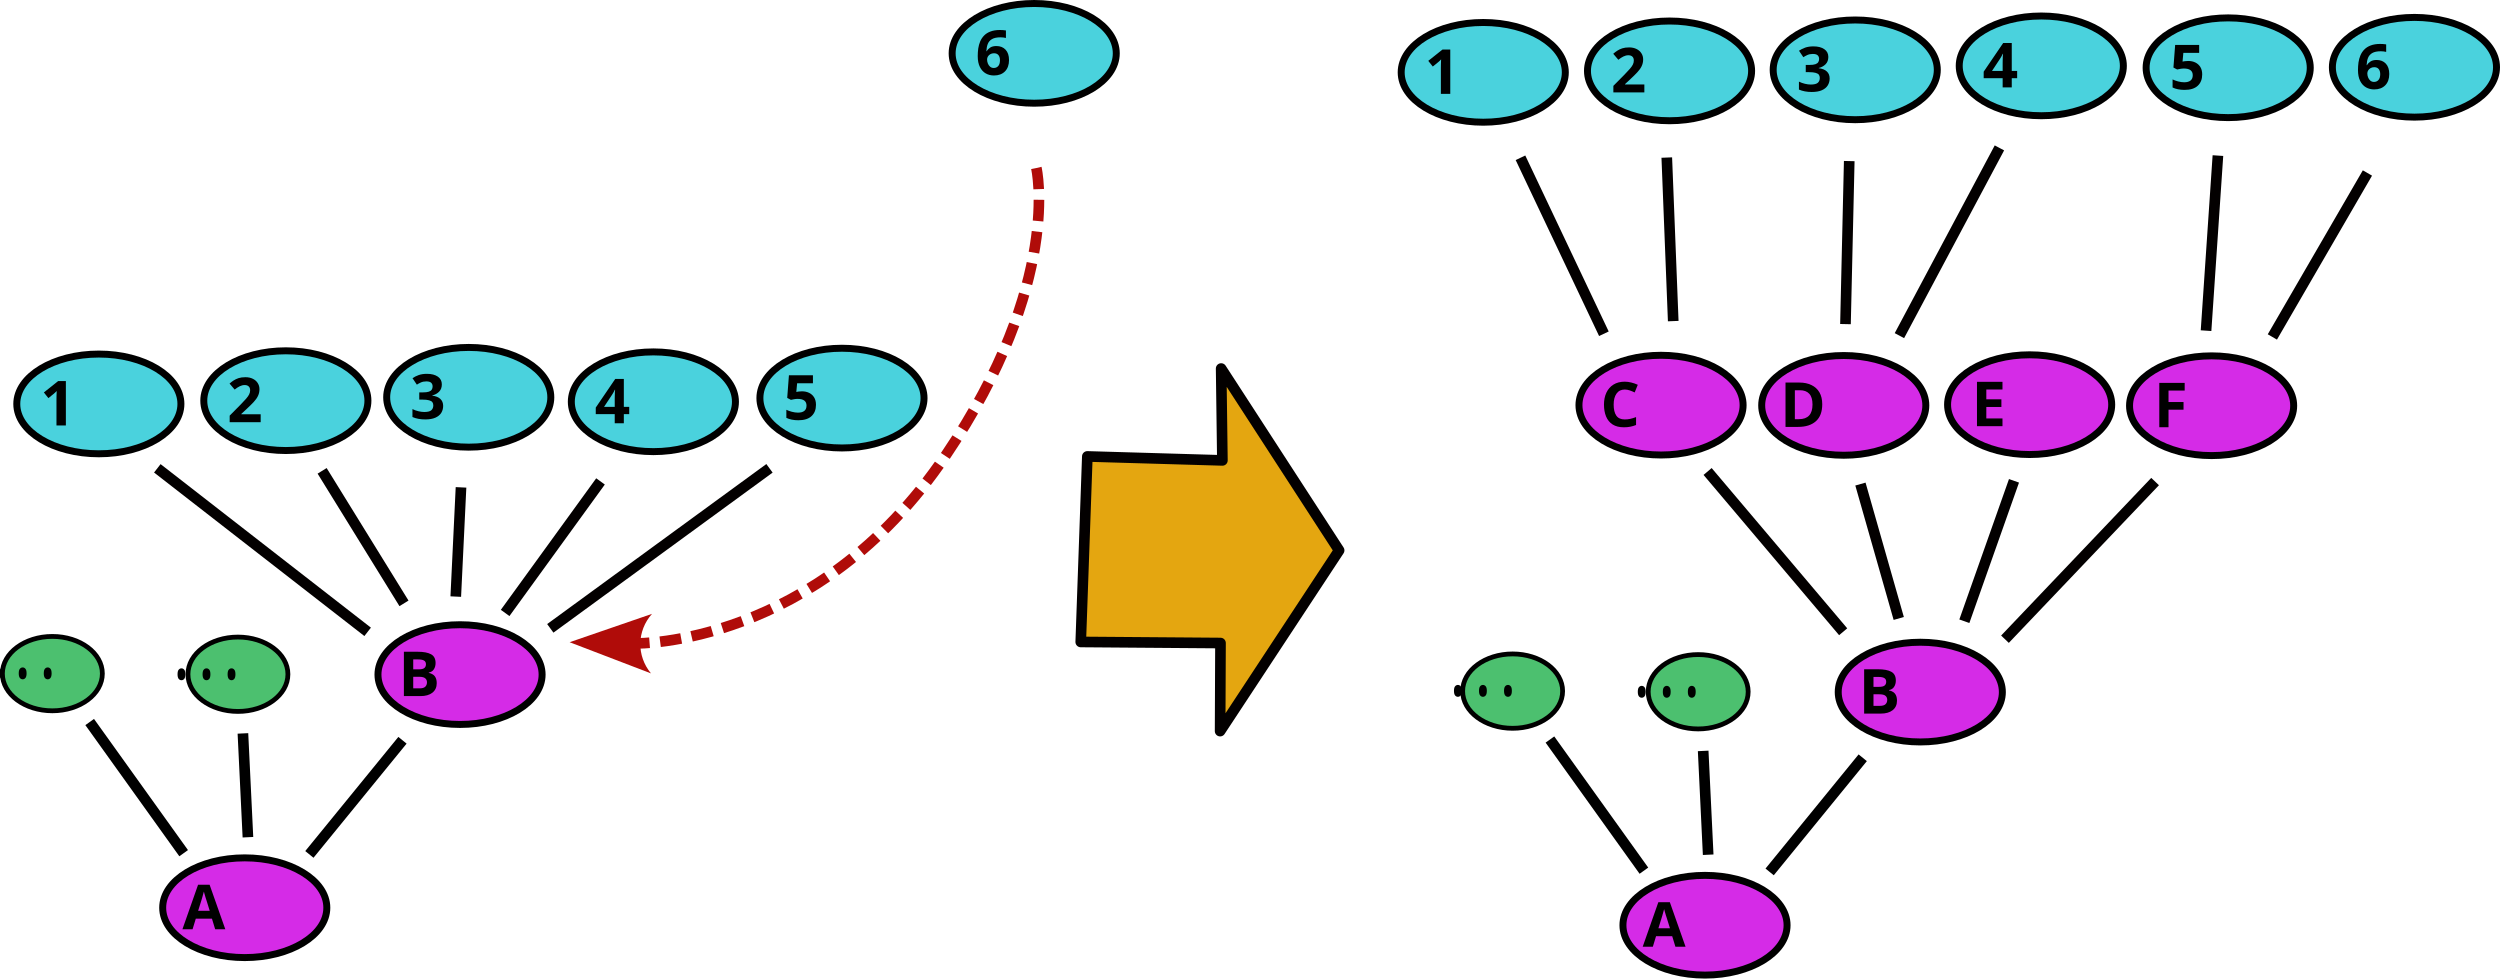
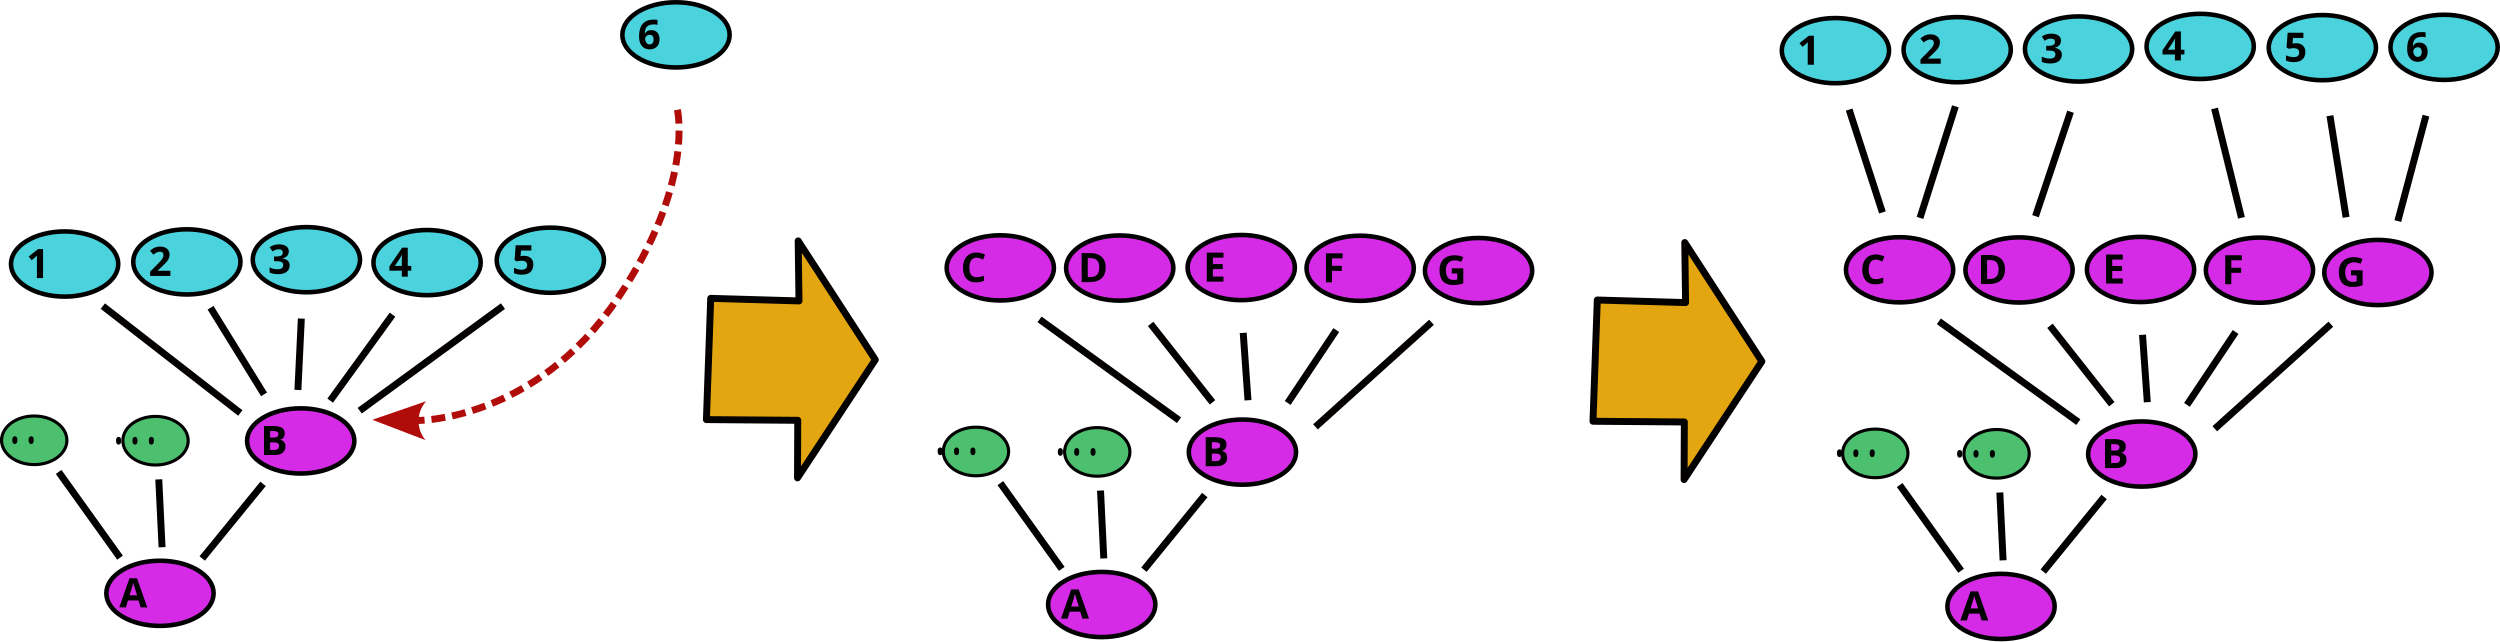
- <svg xmlns="http://www.w3.org/2000/svg" width="681.723mm" height="266.847mm" viewBox="0 0 681.723 266.847" version="1.1" id="svg5">
+ <svg xmlns="http://www.w3.org/2000/svg" width="1042.981mm" height="267.54mm" viewBox="0 0 1042.981 267.54" version="1.1" id="svg5">
  <defs id="defs2">
    <rect x="3109.439" y="1531.285" width="1902.37" height="1692.693" id="rect9244" />
    <marker style="overflow:visible" id="Arrow2" refX="0" refY="0" orient="auto-start-reverse" markerWidth="7.7" markerHeight="5.6" viewBox="0 0 7.7 5.6" preserveAspectRatio="xMidYMid">
      <path transform="scale(0.7)" d="M -2,-4 9,0 -2,4 c 2,-2.33 2,-5.66 0,-8 z" style="fill:context-stroke;fill-rule:evenodd;stroke:none" id="arrow2L" />
    </marker>
  </defs>
  <g id="layer1" transform="translate(382.1835,14.307)">
    <text xml:space="preserve" style="font-style:normal;font-variant:normal;font-weight:bold;font-stretch:normal;font-size:16.933px;font-family:sans-serif;-inkscape-font-specification:'sans-serif Bold';text-align:center;text-anchor:middle;fill:#000000;fill-opacity:1;stroke:none;stroke-width:1.9;stroke-linejoin:round;stroke-opacity:1" x="180.33" y="223.126" id="text3216">
      <tspan id="tspan3214" style="stroke-width:1.9" x="180.33" y="223.126" />
    </text>
    <text xml:space="preserve" style="font-style:normal;font-variant:normal;font-weight:bold;font-stretch:normal;font-size:16.933px;font-family:sans-serif;-inkscape-font-specification:'sans-serif Bold';text-align:center;text-anchor:middle;fill:#000000;fill-opacity:1;stroke:none;stroke-width:1.9;stroke-linejoin:round;stroke-opacity:1" x="298.55" y="141.114" id="text3320">
      <tspan id="tspan3318" style="stroke-width:1.9" x="298.55" y="141.114" />
    </text>
    <text xml:space="preserve" style="font-style:normal;font-variant:normal;font-weight:bold;font-stretch:normal;font-size:16.933px;font-family:sans-serif;-inkscape-font-specification:'sans-serif Bold';text-align:center;text-anchor:middle;fill:#000000;fill-opacity:1;stroke:none;stroke-width:1.9;stroke-linejoin:round;stroke-opacity:1" x="260.816" y="156.677" id="text3356">
      <tspan id="tspan3354" style="stroke-width:1.9" x="260.816" y="156.677" />
    </text>
    <ellipse style="fill:#4cc06f;stroke:#000000;stroke-width:1.305;stroke-linejoin:round" id="path236-76" cx="-367.902" cy="169.381" rx="13.629" ry="10.139" />
    <text xml:space="preserve" style="font-style:normal;font-variant:normal;font-weight:bold;font-stretch:normal;font-size:15.653px;font-family:sans-serif;-inkscape-font-specification:'sans-serif Bold';text-align:center;text-anchor:middle;fill:#000000;fill-opacity:1;stroke:none;stroke-width:1.756;stroke-linejoin:round" x="-459.792" y="136.553" id="text292-5" transform="scale(0.8000545,1.249915)">
      <tspan id="tspan290-6" style="font-style:normal;font-variant:normal;font-weight:bold;font-stretch:normal;font-size:15.653px;font-family:sans-serif;-inkscape-font-specification:'sans-serif Bold';fill:#000000;fill-opacity:1;stroke:none;stroke-width:1.756" x="-459.792" y="136.553">. . .</tspan>
    </text>
    <ellipse style="fill:#4cc06f;stroke:#000000;stroke-width:1.305;stroke-linejoin:round" id="path236-3-9" cx="-317.301" cy="169.554" rx="13.629" ry="10.139" />
    <text xml:space="preserve" style="font-style:normal;font-variant:normal;font-weight:bold;font-stretch:normal;font-size:15.653px;font-family:sans-serif;-inkscape-font-specification:'sans-serif Bold';text-align:center;text-anchor:middle;fill:#000000;fill-opacity:1;stroke:none;stroke-width:1.756;stroke-linejoin:round" x="-397.137" y="136.753" id="text292-6-3" transform="scale(0.8000545,1.249915)">
      <tspan id="tspan290-7-7" style="font-style:normal;font-variant:normal;font-weight:bold;font-stretch:normal;font-size:15.653px;font-family:sans-serif;-inkscape-font-specification:'sans-serif Bold';fill:#000000;fill-opacity:1;stroke:none;stroke-width:1.756" x="-397.137" y="136.753">. . .</tspan>
    </text>
    <ellipse style="fill:#d52be7;fill-opacity:1;stroke:#000000;stroke-width:1.9;stroke-linejoin:round;stroke-opacity:1" id="path1348-4" cx="-315.441" cy="233.22" rx="22.378" ry="13.597" />
    <text xml:space="preserve" style="font-style:normal;font-variant:normal;font-weight:bold;font-stretch:normal;font-size:16.933px;font-family:sans-serif;-inkscape-font-specification:'sans-serif Bold';text-align:center;text-anchor:middle;fill:#000000;fill-opacity:1;stroke:none;stroke-width:1.9;stroke-linejoin:round;stroke-opacity:1" x="-315.586" y="239.086" id="text2912-5">
      <tspan id="tspan2910-2" style="fill:#000000;fill-opacity:1;stroke:none;stroke-width:1.9" x="-315.586" y="239.086">A</tspan>
    </text>
    <ellipse style="fill:#d52be7;fill-opacity:1;stroke:#000000;stroke-width:1.9;stroke-linejoin:round;stroke-opacity:1" id="path1348-5-5" cx="-256.736" cy="169.646" rx="22.378" ry="13.597" />
    <text xml:space="preserve" style="font-style:normal;font-variant:normal;font-weight:bold;font-stretch:normal;font-size:16.933px;font-family:sans-serif;-inkscape-font-specification:'sans-serif Bold';text-align:center;text-anchor:middle;fill:#000000;fill-opacity:1;stroke:none;stroke-width:1.9;stroke-linejoin:round;stroke-opacity:1" x="-256.881" y="175.512" id="text2912-3-4">
      <tspan id="tspan2910-5-7" style="fill:#000000;fill-opacity:1;stroke:none;stroke-width:1.9" x="-256.881" y="175.512">B</tspan>
    </text>
    <ellipse style="fill:#4ad2dd;fill-opacity:1;stroke:#000000;stroke-width:1.9;stroke-linejoin:round;stroke-opacity:1" id="path1348-5-6-6-7-6-5" cx="-355.228" cy="95.839" rx="22.378" ry="13.597" />
    <text xml:space="preserve" style="font-style:normal;font-variant:normal;font-weight:bold;font-stretch:normal;font-size:16.933px;font-family:sans-serif;-inkscape-font-specification:'sans-serif Bold';text-align:center;text-anchor:middle;fill:#000000;fill-opacity:1;stroke:none;stroke-width:1.9;stroke-linejoin:round;stroke-opacity:1" x="-355.373" y="101.705" id="text2912-3-2-1-5-1-0">
      <tspan id="tspan2910-5-9-8-9-2-4" style="fill:#000000;fill-opacity:1;stroke:none;stroke-width:1.9" x="-355.373" y="101.705">1</tspan>
    </text>
    <ellipse style="fill:#4ad2dd;fill-opacity:1;stroke:#000000;stroke-width:1.9;stroke-linejoin:round;stroke-opacity:1" id="path1348-5-6-6-7-6-5-5" cx="-304.233" cy="94.951" rx="22.378" ry="13.597" />
    <text xml:space="preserve" style="font-style:normal;font-variant:normal;font-weight:bold;font-stretch:normal;font-size:16.933px;font-family:sans-serif;-inkscape-font-specification:'sans-serif Bold';text-align:center;text-anchor:middle;fill:#000000;fill-opacity:1;stroke:none;stroke-width:1.9;stroke-linejoin:round;stroke-opacity:1" x="-304.377" y="100.817" id="text2912-3-2-1-5-1-0-6">
      <tspan id="tspan2910-5-9-8-9-2-4-1" style="fill:#000000;fill-opacity:1;stroke:none;stroke-width:1.9" x="-304.377" y="100.817">2</tspan>
    </text>
    <ellipse style="fill:#4ad2dd;fill-opacity:1;stroke:#000000;stroke-width:1.9;stroke-linejoin:round;stroke-opacity:1" id="path1348-5-6-6-7-6-5-1" cx="-254.362" cy="94.031" rx="22.378" ry="13.597" />
    <text xml:space="preserve" style="font-style:normal;font-variant:normal;font-weight:bold;font-stretch:normal;font-size:16.933px;font-family:sans-serif;-inkscape-font-specification:'sans-serif Bold';text-align:center;text-anchor:middle;fill:#000000;fill-opacity:1;stroke:none;stroke-width:1.9;stroke-linejoin:round;stroke-opacity:1" x="-254.506" y="99.897" id="text2912-3-2-1-5-1-0-5">
      <tspan id="tspan2910-5-9-8-9-2-4-9" style="fill:#000000;fill-opacity:1;stroke:none;stroke-width:1.9" x="-254.506" y="99.897">3</tspan>
    </text>
    <ellipse style="fill:#4ad2dd;fill-opacity:1;stroke:#000000;stroke-width:1.9;stroke-linejoin:round;stroke-opacity:1" id="path1348-5-6-6-7-6-5-8" cx="-204.013" cy="95.251" rx="22.378" ry="13.597" />
    <text xml:space="preserve" style="font-style:normal;font-variant:normal;font-weight:bold;font-stretch:normal;font-size:16.933px;font-family:sans-serif;-inkscape-font-specification:'sans-serif Bold';text-align:center;text-anchor:middle;fill:#000000;fill-opacity:1;stroke:none;stroke-width:1.9;stroke-linejoin:round;stroke-opacity:1" x="-204.158" y="101.118" id="text2912-3-2-1-5-1-0-4">
      <tspan id="tspan2910-5-9-8-9-2-4-8" style="fill:#000000;fill-opacity:1;stroke:none;stroke-width:1.9" x="-204.158" y="101.118">4</tspan>
    </text>
    <ellipse style="fill:#4ad2dd;fill-opacity:1;stroke:#000000;stroke-width:1.9;stroke-linejoin:round;stroke-opacity:1" id="path1348-5-6-6-7-93-8" cx="-100.165" cy="0.24" rx="22.378" ry="13.597" />
    <text xml:space="preserve" style="font-style:normal;font-variant:normal;font-weight:bold;font-stretch:normal;font-size:16.933px;font-family:sans-serif;-inkscape-font-specification:'sans-serif Bold';text-align:center;text-anchor:middle;fill:#000000;fill-opacity:1;stroke:none;stroke-width:1.9;stroke-linejoin:round;stroke-opacity:1" x="-100.31" y="6.106" id="text2912-3-2-1-5-19-7">
      <tspan id="tspan2910-5-9-8-9-4-1" style="fill:#000000;fill-opacity:1;stroke:none;stroke-width:1.9" x="-100.31" y="6.106">6</tspan>
    </text>
-     <ellipse style="fill:#4ad2dd;fill-opacity:1;stroke:#000000;stroke-width:1.9;stroke-linejoin:round;stroke-opacity:1" id="path1348-5-6-6-7-93-8-7" cx="276.211" cy="4.037" rx="22.378" ry="13.597" />
-     <text xml:space="preserve" style="font-style:normal;font-variant:normal;font-weight:bold;font-stretch:normal;font-size:16.933px;font-family:sans-serif;-inkscape-font-specification:'sans-serif Bold';text-align:center;text-anchor:middle;fill:#000000;fill-opacity:1;stroke:none;stroke-width:1.9;stroke-linejoin:round;stroke-opacity:1" x="276.066" y="9.904" id="text2912-3-2-1-5-19-7-7">
-       <tspan id="tspan2910-5-9-8-9-4-1-6" style="fill:#000000;fill-opacity:1;stroke:none;stroke-width:1.9" x="276.066" y="9.904">6</tspan>
-     </text>
    <path style="fill:#000000;fill-opacity:1;stroke:#000000;stroke-width:2.9;stroke-linejoin:round;stroke-dasharray:none;stroke-opacity:1" d="m -332.103,218.346 -25.625,-35.766" id="path3762-3" />
    <path style="fill:#000000;fill-opacity:1;stroke:#000000;stroke-width:2.9;stroke-linejoin:round;stroke-dasharray:none;stroke-opacity:1" d="m -314.576,213.995 -1.365,-28.309" id="path3764-6" />
    <path style="fill:#000000;fill-opacity:1;stroke:#000000;stroke-width:2.9;stroke-linejoin:round;stroke-dasharray:none;stroke-opacity:1" d="m -297.82,218.683 25.388,-31.129" id="path3766-5" />
-     <ellipse style="fill:#4cc06f;stroke:#000000;stroke-width:1.305;stroke-linejoin:round" id="path236-76-4" cx="30.294" cy="174.154" rx="13.629" ry="10.139" />
-     <text xml:space="preserve" style="font-style:normal;font-variant:normal;font-weight:bold;font-stretch:normal;font-size:15.653px;font-family:sans-serif;-inkscape-font-specification:'sans-serif Bold';text-align:center;text-anchor:middle;fill:#000000;fill-opacity:1;stroke:none;stroke-width:1.756;stroke-linejoin:round" x="37.918" y="140.372" id="text292-5-4" transform="scale(0.8000545,1.249915)">
-       <tspan id="tspan290-6-4" style="font-style:normal;font-variant:normal;font-weight:bold;font-stretch:normal;font-size:15.653px;font-family:sans-serif;-inkscape-font-specification:'sans-serif Bold';fill:#000000;fill-opacity:1;stroke:none;stroke-width:1.756" x="37.918" y="140.372">. . .</tspan>
-     </text>
-     <ellipse style="fill:#4cc06f;stroke:#000000;stroke-width:1.305;stroke-linejoin:round" id="path236-3-9-4" cx="80.894" cy="174.327" rx="13.629" ry="10.139" />
-     <text xml:space="preserve" style="font-style:normal;font-variant:normal;font-weight:bold;font-stretch:normal;font-size:15.653px;font-family:sans-serif;-inkscape-font-specification:'sans-serif Bold';text-align:center;text-anchor:middle;fill:#000000;fill-opacity:1;stroke:none;stroke-width:1.756;stroke-linejoin:round" x="100.573" y="140.572" id="text292-6-3-7" transform="scale(0.8000545,1.249915)">
-       <tspan id="tspan290-7-7-6" style="font-style:normal;font-variant:normal;font-weight:bold;font-stretch:normal;font-size:15.653px;font-family:sans-serif;-inkscape-font-specification:'sans-serif Bold';fill:#000000;fill-opacity:1;stroke:none;stroke-width:1.756" x="100.573" y="140.572">. . .</tspan>
-     </text>
-     <ellipse style="fill:#d52be7;fill-opacity:1;stroke:#000000;stroke-width:1.9;stroke-linejoin:round;stroke-opacity:1" id="path1348-4-3" cx="82.754" cy="237.993" rx="22.378" ry="13.597" />
-     <text xml:space="preserve" style="font-style:normal;font-variant:normal;font-weight:bold;font-stretch:normal;font-size:16.933px;font-family:sans-serif;-inkscape-font-specification:'sans-serif Bold';text-align:center;text-anchor:middle;fill:#000000;fill-opacity:1;stroke:none;stroke-width:1.9;stroke-linejoin:round;stroke-opacity:1" x="82.609" y="243.859" id="text2912-5-1">
-       <tspan id="tspan2910-2-7" style="fill:#000000;fill-opacity:1;stroke:none;stroke-width:1.9" x="82.609" y="243.859">A</tspan>
-     </text>
-     <ellipse style="fill:#d52be7;fill-opacity:1;stroke:#000000;stroke-width:1.9;stroke-linejoin:round;stroke-opacity:1" id="path1348-5-5-5" cx="141.459" cy="174.419" rx="22.378" ry="13.597" />
-     <text xml:space="preserve" style="font-style:normal;font-variant:normal;font-weight:bold;font-stretch:normal;font-size:16.933px;font-family:sans-serif;-inkscape-font-specification:'sans-serif Bold';text-align:center;text-anchor:middle;fill:#000000;fill-opacity:1;stroke:none;stroke-width:1.9;stroke-linejoin:round;stroke-opacity:1" x="141.314" y="180.285" id="text2912-3-4-9">
-       <tspan id="tspan2910-5-7-6" style="fill:#000000;fill-opacity:1;stroke:none;stroke-width:1.9" x="141.314" y="180.285">B</tspan>
-     </text>
-     <ellipse style="fill:#d52be7;fill-opacity:1;stroke:#000000;stroke-width:1.9;stroke-linejoin:round;stroke-opacity:1" id="path1348-5-5-5-8" cx="70.762" cy="96.171" rx="22.378" ry="13.597" />
-     <text xml:space="preserve" style="font-style:normal;font-variant:normal;font-weight:bold;font-stretch:normal;font-size:16.933px;font-family:sans-serif;-inkscape-font-specification:'sans-serif Bold';text-align:center;text-anchor:middle;fill:#000000;fill-opacity:1;stroke:none;stroke-width:1.9;stroke-linejoin:round;stroke-opacity:1" x="70.618" y="102.037" id="text2912-3-4-9-5">
-       <tspan id="tspan2910-5-7-6-7" style="fill:#000000;fill-opacity:1;stroke:none;stroke-width:1.9" x="70.618" y="102.037">C</tspan>
-     </text>
-     <ellipse style="fill:#d52be7;fill-opacity:1;stroke:#000000;stroke-width:1.9;stroke-linejoin:round;stroke-opacity:1" id="path1348-5-5-5-4" cx="120.59" cy="96.237" rx="22.378" ry="13.597" />
-     <text xml:space="preserve" style="font-style:normal;font-variant:normal;font-weight:bold;font-stretch:normal;font-size:16.933px;font-family:sans-serif;-inkscape-font-specification:'sans-serif Bold';text-align:center;text-anchor:middle;fill:#000000;fill-opacity:1;stroke:none;stroke-width:1.9;stroke-linejoin:round;stroke-opacity:1" x="120.446" y="102.104" id="text2912-3-4-9-1">
-       <tspan id="tspan2910-5-7-6-8" style="fill:#000000;fill-opacity:1;stroke:none;stroke-width:1.9" x="120.446" y="102.104">D</tspan>
-     </text>
-     <ellipse style="fill:#d52be7;fill-opacity:1;stroke:#000000;stroke-width:1.9;stroke-linejoin:round;stroke-opacity:1" id="path1348-5-5-5-5" cx="171.277" cy="96.041" rx="22.378" ry="13.597" />
-     <text xml:space="preserve" style="font-style:normal;font-variant:normal;font-weight:bold;font-stretch:normal;font-size:16.933px;font-family:sans-serif;-inkscape-font-specification:'sans-serif Bold';text-align:center;text-anchor:middle;fill:#000000;fill-opacity:1;stroke:none;stroke-width:1.9;stroke-linejoin:round;stroke-opacity:1" x="171.132" y="101.907" id="text2912-3-4-9-9">
-       <tspan id="tspan2910-5-7-6-75" style="fill:#000000;fill-opacity:1;stroke:none;stroke-width:1.9" x="171.132" y="101.907">E</tspan>
-     </text>
-     <ellipse style="fill:#d52be7;fill-opacity:1;stroke:#000000;stroke-width:1.9;stroke-linejoin:round;stroke-opacity:1" id="path1348-5-5-5-3" cx="220.899" cy="96.329" rx="22.378" ry="13.597" />
-     <text xml:space="preserve" style="font-style:normal;font-variant:normal;font-weight:bold;font-stretch:normal;font-size:16.933px;font-family:sans-serif;-inkscape-font-specification:'sans-serif Bold';text-align:center;text-anchor:middle;fill:#000000;fill-opacity:1;stroke:none;stroke-width:1.9;stroke-linejoin:round;stroke-opacity:1" x="220.755" y="102.196" id="text2912-3-4-9-8">
-       <tspan id="tspan2910-5-7-6-83" style="fill:#000000;fill-opacity:1;stroke:none;stroke-width:1.9" x="220.755" y="102.196">F</tspan>
-     </text>
-     <path style="fill:#000000;fill-opacity:1;stroke:#000000;stroke-width:2.9;stroke-linejoin:round;stroke-dasharray:none;stroke-opacity:1" d="M 66.092,223.119 40.467,187.353" id="path3762-3-2" />
-     <path style="fill:#000000;fill-opacity:1;stroke:#000000;stroke-width:2.9;stroke-linejoin:round;stroke-dasharray:none;stroke-opacity:1" d="m 83.619,218.768 -1.365,-28.309" id="path3764-6-1" />
-     <path style="fill:#000000;fill-opacity:1;stroke:#000000;stroke-width:2.9;stroke-linejoin:round;stroke-dasharray:none;stroke-opacity:1" d="M 100.376,223.456 125.764,192.327" id="path3766-5-7" />
    <path style="fill:none;fill-opacity:1;stroke:#b00c09;stroke-width:2.9;stroke-linejoin:round;stroke-dasharray:5.8, 2.9;stroke-dashoffset:0;stroke-opacity:1;marker-end:url(#Arrow2)" d="m -99.579,31.511 c 0,0 7.268,31.075 -24.856,78.562 -35.112,51.905 -84.152,51.059 -84.152,51.059" id="path4369" />
    <path style="fill:none;fill-opacity:1;stroke:#030000;stroke-width:2.9;stroke-linejoin:round;stroke-dasharray:none;stroke-dashoffset:0;stroke-opacity:1" d="m -232.122,157.038 59.769,-43.639" id="path5218" />
    <path style="fill:#e4a610;fill-opacity:1;stroke:#030000;stroke-width:2.9;stroke-linejoin:round;stroke-dasharray:none;stroke-dashoffset:0;stroke-opacity:1" d="m -85.678,110.16 -1.797,50.586 38.107,0.296 -0.101,24.014 32.447,-49.281 -32.164,-49.583 0.334,25.043 z" id="path6721" />
    <text xml:space="preserve" style="font-style:normal;font-variant:normal;font-weight:bold;font-stretch:normal;font-size:16.933px;font-family:sans-serif;-inkscape-font-specification:'sans-serif Bold';text-align:center;text-anchor:middle;fill:none;fill-opacity:1;stroke:#030000;stroke-width:2.9;stroke-linejoin:round;stroke-dasharray:none;stroke-dashoffset:0;stroke-opacity:1" x="546.666" y="-3.37" id="text8094">
      <tspan id="tspan8092" style="stroke-width:2.9" x="546.666" y="-3.37" />
    </text>
    <text xml:space="preserve" transform="matrix(0.2645833,0,0,0.2645833,-429.2837,-79.15944)" id="text9242" style="font-style:normal;font-variant:normal;font-weight:bold;font-stretch:normal;font-size:64px;font-family:sans-serif;-inkscape-font-specification:'sans-serif Bold';text-align:center;white-space:pre;shape-inside:url(#rect9244);display:inline;fill:none;fill-opacity:1;stroke:#030000;stroke-width:10.961;stroke-linejoin:round;stroke-dasharray:none;stroke-dashoffset:0;stroke-opacity:1" />
    <ellipse style="fill:#4ad2dd;fill-opacity:1;stroke:#000000;stroke-width:1.9;stroke-linejoin:round;stroke-opacity:1" id="path1348-5-6-6-7-6-5-10" cx="-152.588" cy="94.252" rx="22.378" ry="13.597" />
    <text xml:space="preserve" style="font-style:normal;font-variant:normal;font-weight:bold;font-stretch:normal;font-size:16.933px;font-family:sans-serif;-inkscape-font-specification:'sans-serif Bold';text-align:center;text-anchor:middle;fill:#000000;fill-opacity:1;stroke:none;stroke-width:1.9;stroke-linejoin:round;stroke-opacity:1" x="-152.732" y="100.119" id="text2912-3-2-1-5-1-0-3">
      <tspan id="tspan2910-5-9-8-9-2-4-0" style="fill:#000000;fill-opacity:1;stroke:none;stroke-width:1.9" x="-152.732" y="100.119">5</tspan>
    </text>
-     <ellipse style="fill:#4ad2dd;fill-opacity:1;stroke:#000000;stroke-width:1.9;stroke-linejoin:round;stroke-opacity:1" id="path1348-5-6-6-7-6-5-18" cx="22.283" cy="5.422" rx="22.378" ry="13.597" />
-     <text xml:space="preserve" style="font-style:normal;font-variant:normal;font-weight:bold;font-stretch:normal;font-size:16.933px;font-family:sans-serif;-inkscape-font-specification:'sans-serif Bold';text-align:center;text-anchor:middle;fill:#000000;fill-opacity:1;stroke:none;stroke-width:1.9;stroke-linejoin:round;stroke-opacity:1" x="22.138" y="11.289" id="text2912-3-2-1-5-1-0-9">
-       <tspan id="tspan2910-5-9-8-9-2-4-6" style="fill:#000000;fill-opacity:1;stroke:none;stroke-width:1.9" x="22.138" y="11.289">1</tspan>
-     </text>
-     <ellipse style="fill:#4ad2dd;fill-opacity:1;stroke:#000000;stroke-width:1.9;stroke-linejoin:round;stroke-opacity:1" id="path1348-5-6-6-7-6-5-5-4" cx="73.083" cy="5.021" rx="22.378" ry="13.597" />
-     <text xml:space="preserve" style="font-style:normal;font-variant:normal;font-weight:bold;font-stretch:normal;font-size:16.933px;font-family:sans-serif;-inkscape-font-specification:'sans-serif Bold';text-align:center;text-anchor:middle;fill:#000000;fill-opacity:1;stroke:none;stroke-width:1.9;stroke-linejoin:round;stroke-opacity:1" x="72.939" y="10.887" id="text2912-3-2-1-5-1-0-6-3">
-       <tspan id="tspan2910-5-9-8-9-2-4-1-3" style="fill:#000000;fill-opacity:1;stroke:none;stroke-width:1.9" x="72.939" y="10.887">2</tspan>
-     </text>
-     <ellipse style="fill:#4ad2dd;fill-opacity:1;stroke:#000000;stroke-width:1.9;stroke-linejoin:round;stroke-opacity:1" id="path1348-5-6-6-7-6-5-1-3" cx="123.72" cy="4.738" rx="22.378" ry="13.597" />
-     <text xml:space="preserve" style="font-style:normal;font-variant:normal;font-weight:bold;font-stretch:normal;font-size:16.933px;font-family:sans-serif;-inkscape-font-specification:'sans-serif Bold';text-align:center;text-anchor:middle;fill:#000000;fill-opacity:1;stroke:none;stroke-width:1.9;stroke-linejoin:round;stroke-opacity:1" x="123.576" y="10.604" id="text2912-3-2-1-5-1-0-5-8">
-       <tspan id="tspan2910-5-9-8-9-2-4-9-6" style="fill:#000000;fill-opacity:1;stroke:none;stroke-width:1.9" x="123.576" y="10.604">3</tspan>
-     </text>
-     <ellipse style="fill:#4ad2dd;fill-opacity:1;stroke:#000000;stroke-width:1.9;stroke-linejoin:round;stroke-opacity:1" id="path1348-5-6-6-7-6-5-8-0" cx="174.456" cy="3.654" rx="22.378" ry="13.597" />
-     <text xml:space="preserve" style="font-style:normal;font-variant:normal;font-weight:bold;font-stretch:normal;font-size:16.933px;font-family:sans-serif;-inkscape-font-specification:'sans-serif Bold';text-align:center;text-anchor:middle;fill:#000000;fill-opacity:1;stroke:none;stroke-width:1.9;stroke-linejoin:round;stroke-opacity:1" x="174.312" y="9.52" id="text2912-3-2-1-5-1-0-4-4">
-       <tspan id="tspan2910-5-9-8-9-2-4-8-8" style="fill:#000000;fill-opacity:1;stroke:none;stroke-width:1.9" x="174.312" y="9.52">4</tspan>
-     </text>
-     <ellipse style="fill:#4ad2dd;fill-opacity:1;stroke:#000000;stroke-width:1.9;stroke-linejoin:round;stroke-opacity:1" id="path1348-5-6-6-7-6-5-10-8" cx="225.419" cy="4.169" rx="22.378" ry="13.597" />
-     <text xml:space="preserve" style="font-style:normal;font-variant:normal;font-weight:bold;font-stretch:normal;font-size:16.933px;font-family:sans-serif;-inkscape-font-specification:'sans-serif Bold';text-align:center;text-anchor:middle;fill:#000000;fill-opacity:1;stroke:none;stroke-width:1.9;stroke-linejoin:round;stroke-opacity:1" x="225.275" y="10.036" id="text2912-3-2-1-5-1-0-3-8">
-       <tspan id="tspan2910-5-9-8-9-2-4-0-9" style="fill:#000000;fill-opacity:1;stroke:none;stroke-width:1.9" x="225.275" y="10.036">5</tspan>
-     </text>
    <path style="fill:none;fill-opacity:1;stroke:#030000;stroke-width:2.9;stroke-linejoin:round;stroke-dasharray:none;stroke-dashoffset:0;stroke-opacity:1" d="m -281.931,157.99 -57.353,-44.59" id="path9395" />
    <path style="fill:none;fill-opacity:1;stroke:#030000;stroke-width:2.9;stroke-linejoin:round;stroke-dasharray:none;stroke-dashoffset:0;stroke-opacity:1" d="m -272.022,150.222 -22.321,-36.136" id="path9397" />
    <path style="fill:none;fill-opacity:1;stroke:#030000;stroke-width:2.9;stroke-linejoin:round;stroke-dasharray:none;stroke-dashoffset:0;stroke-opacity:1" d="m -257.9,148.377 1.43,-29.784" id="path9399" />
    <path style="fill:none;fill-opacity:1;stroke:#030000;stroke-width:2.9;stroke-linejoin:round;stroke-dasharray:none;stroke-dashoffset:0;stroke-opacity:1" d="m -218.432,116.968 -26.007,35.867" id="path9401" />
-     <path style="fill:none;fill-opacity:1;stroke:#030000;stroke-width:2.9;stroke-linejoin:round;stroke-dasharray:none;stroke-dashoffset:0;stroke-opacity:1" d="M 120.428,157.965 83.461,114.262" id="path9590" />
-     <path style="fill:none;fill-opacity:1;stroke:#030000;stroke-width:2.9;stroke-linejoin:round;stroke-dasharray:none;stroke-dashoffset:0;stroke-opacity:1" d="M 135.583,154.341 125.136,117.693" id="path9592" />
-     <path style="fill:none;fill-opacity:1;stroke:#030000;stroke-width:2.9;stroke-linejoin:round;stroke-dasharray:none;stroke-dashoffset:0;stroke-opacity:1" d="m 153.473,155.098 13.538,-38.29" id="path9594" />
-     <path style="fill:none;fill-opacity:1;stroke:#030000;stroke-width:2.9;stroke-linejoin:round;stroke-dasharray:none;stroke-dashoffset:0;stroke-opacity:1" d="m 164.551,160 40.936,-42.992" id="path9596" />
-     <path style="fill:none;fill-opacity:1;stroke:#030000;stroke-width:2.9;stroke-linejoin:round;stroke-dasharray:none;stroke-dashoffset:0;stroke-opacity:1" d="M 55.181,76.704 32.434,28.716" id="path9802" />
-     <path style="fill:none;fill-opacity:1;stroke:#030000;stroke-width:2.9;stroke-linejoin:round;stroke-dasharray:none;stroke-dashoffset:0;stroke-opacity:1" d="M 74.088,73.254 72.331,28.656" id="path9804" />
-     <path style="fill:none;fill-opacity:1;stroke:#030000;stroke-width:2.9;stroke-linejoin:round;stroke-dasharray:none;stroke-dashoffset:0;stroke-opacity:1" d="m 121.058,74.074 1.026,-44.458" id="path9806" />
-     <path style="fill:none;fill-opacity:1;stroke:#030000;stroke-width:2.9;stroke-linejoin:round;stroke-dasharray:none;stroke-dashoffset:0;stroke-opacity:1" d="m 135.767,77.218 27.271,-51.196" id="path9808" />
-     <path style="fill:none;fill-opacity:1;stroke:#030000;stroke-width:2.9;stroke-linejoin:round;stroke-dasharray:none;stroke-dashoffset:0;stroke-opacity:1" d="m 219.382,75.861 3.238,-47.74" id="path9810" />
-     <path style="fill:none;fill-opacity:1;stroke:#030000;stroke-width:2.9;stroke-linejoin:round;stroke-dasharray:none;stroke-dashoffset:0;stroke-opacity:1" d="M 237.464,77.577 263.388,32.868" id="path9812" />
+     <ellipse style="fill:#4ad2dd;fill-opacity:1;stroke:#000000;stroke-width:1.9;stroke-linejoin:round;stroke-opacity:1" id="path1348-5-6-6-7-93-8-7-3" cx="637.47" cy="5.437" rx="22.378" ry="13.597" />
+     <text xml:space="preserve" style="font-style:normal;font-variant:normal;font-weight:bold;font-stretch:normal;font-size:16.933px;font-family:sans-serif;-inkscape-font-specification:'sans-serif Bold';text-align:center;text-anchor:middle;fill:#000000;fill-opacity:1;stroke:none;stroke-width:1.9;stroke-linejoin:round;stroke-opacity:1" x="637.325" y="11.303" id="text2912-3-2-1-5-19-7-7-6">
+       <tspan id="tspan2910-5-9-8-9-4-1-6-7" style="fill:#000000;fill-opacity:1;stroke:none;stroke-width:1.9" x="637.325" y="11.303">6</tspan>
+     </text>
+     <ellipse style="fill:#4cc06f;stroke:#000000;stroke-width:1.305;stroke-linejoin:round" id="path236-76-4-5" cx="400.169" cy="174.848" rx="13.629" ry="10.139" />
+     <text xml:space="preserve" style="font-style:normal;font-variant:normal;font-weight:bold;font-stretch:normal;font-size:15.653px;font-family:sans-serif;-inkscape-font-specification:'sans-serif Bold';text-align:center;text-anchor:middle;fill:#000000;fill-opacity:1;stroke:none;stroke-width:1.756;stroke-linejoin:round" x="500.231" y="140.926" id="text292-5-4-3" transform="scale(0.8000545,1.249915)">
+       <tspan id="tspan290-6-4-5" style="font-style:normal;font-variant:normal;font-weight:bold;font-stretch:normal;font-size:15.653px;font-family:sans-serif;-inkscape-font-specification:'sans-serif Bold';fill:#000000;fill-opacity:1;stroke:none;stroke-width:1.756" x="500.231" y="140.926">. . .</tspan>
+     </text>
+     <ellipse style="fill:#4cc06f;stroke:#000000;stroke-width:1.305;stroke-linejoin:round" id="path236-3-9-4-6" cx="450.77" cy="175.02" rx="13.629" ry="10.139" />
+     <text xml:space="preserve" style="font-style:normal;font-variant:normal;font-weight:bold;font-stretch:normal;font-size:15.653px;font-family:sans-serif;-inkscape-font-specification:'sans-serif Bold';text-align:center;text-anchor:middle;fill:#000000;fill-opacity:1;stroke:none;stroke-width:1.756;stroke-linejoin:round" x="562.886" y="141.127" id="text292-6-3-7-2" transform="scale(0.8000545,1.249915)">
+       <tspan id="tspan290-7-7-6-9" style="font-style:normal;font-variant:normal;font-weight:bold;font-stretch:normal;font-size:15.653px;font-family:sans-serif;-inkscape-font-specification:'sans-serif Bold';fill:#000000;fill-opacity:1;stroke:none;stroke-width:1.756" x="562.886" y="141.127">. . .</tspan>
+     </text>
+     <ellipse style="fill:#d52be7;fill-opacity:1;stroke:#000000;stroke-width:1.9;stroke-linejoin:round;stroke-opacity:1" id="path1348-4-3-1" cx="452.63" cy="238.686" rx="22.378" ry="13.597" />
+     <text xml:space="preserve" style="font-style:normal;font-variant:normal;font-weight:bold;font-stretch:normal;font-size:16.933px;font-family:sans-serif;-inkscape-font-specification:'sans-serif Bold';text-align:center;text-anchor:middle;fill:#000000;fill-opacity:1;stroke:none;stroke-width:1.9;stroke-linejoin:round;stroke-opacity:1" x="452.485" y="244.552" id="text2912-5-1-2">
+       <tspan id="tspan2910-2-7-7" style="fill:#000000;fill-opacity:1;stroke:none;stroke-width:1.9" x="452.485" y="244.552">A</tspan>
+     </text>
+     <ellipse style="fill:#d52be7;fill-opacity:1;stroke:#000000;stroke-width:1.9;stroke-linejoin:round;stroke-opacity:1" id="path1348-5-5-5-0" cx="511.334" cy="175.112" rx="22.378" ry="13.597" />
+     <text xml:space="preserve" style="font-style:normal;font-variant:normal;font-weight:bold;font-stretch:normal;font-size:16.933px;font-family:sans-serif;-inkscape-font-specification:'sans-serif Bold';text-align:center;text-anchor:middle;fill:#000000;fill-opacity:1;stroke:none;stroke-width:1.9;stroke-linejoin:round;stroke-opacity:1" x="511.19" y="180.978" id="text2912-3-4-9-93">
+       <tspan id="tspan2910-5-7-6-6" style="fill:#000000;fill-opacity:1;stroke:none;stroke-width:1.9" x="511.19" y="180.978">B</tspan>
+     </text>
+     <ellipse style="fill:#d52be7;fill-opacity:1;stroke:#000000;stroke-width:1.9;stroke-linejoin:round;stroke-opacity:1" id="path1348-5-5-5-8-0" cx="410.316" cy="98.247" rx="22.378" ry="13.597" />
+     <text xml:space="preserve" style="font-style:normal;font-variant:normal;font-weight:bold;font-stretch:normal;font-size:16.933px;font-family:sans-serif;-inkscape-font-specification:'sans-serif Bold';text-align:center;text-anchor:middle;fill:#000000;fill-opacity:1;stroke:none;stroke-width:1.9;stroke-linejoin:round;stroke-opacity:1" x="410.171" y="104.114" id="text2912-3-4-9-5-6">
+       <tspan id="tspan2910-5-7-6-7-2" style="fill:#000000;fill-opacity:1;stroke:none;stroke-width:1.9" x="410.171" y="104.114">C</tspan>
+     </text>
+     <ellipse style="fill:#d52be7;fill-opacity:1;stroke:#000000;stroke-width:1.9;stroke-linejoin:round;stroke-opacity:1" id="path1348-5-5-5-4-6" cx="460.144" cy="98.314" rx="22.378" ry="13.597" />
+     <text xml:space="preserve" style="font-style:normal;font-variant:normal;font-weight:bold;font-stretch:normal;font-size:16.933px;font-family:sans-serif;-inkscape-font-specification:'sans-serif Bold';text-align:center;text-anchor:middle;fill:#000000;fill-opacity:1;stroke:none;stroke-width:1.9;stroke-linejoin:round;stroke-opacity:1" x="460" y="104.18" id="text2912-3-4-9-1-1">
+       <tspan id="tspan2910-5-7-6-8-8" style="fill:#000000;fill-opacity:1;stroke:none;stroke-width:1.9" x="460" y="104.18">D</tspan>
+     </text>
+     <ellipse style="fill:#d52be7;fill-opacity:1;stroke:#000000;stroke-width:1.9;stroke-linejoin:round;stroke-opacity:1" id="path1348-5-5-5-5-7" cx="510.831" cy="98.117" rx="22.378" ry="13.597" />
+     <text xml:space="preserve" style="font-style:normal;font-variant:normal;font-weight:bold;font-stretch:normal;font-size:16.933px;font-family:sans-serif;-inkscape-font-specification:'sans-serif Bold';text-align:center;text-anchor:middle;fill:#000000;fill-opacity:1;stroke:none;stroke-width:1.9;stroke-linejoin:round;stroke-opacity:1" x="510.686" y="103.984" id="text2912-3-4-9-9-9">
+       <tspan id="tspan2910-5-7-6-75-2" style="fill:#000000;fill-opacity:1;stroke:none;stroke-width:1.9" x="510.686" y="103.984">E</tspan>
+     </text>
+     <ellipse style="fill:#d52be7;fill-opacity:1;stroke:#000000;stroke-width:1.9;stroke-linejoin:round;stroke-opacity:1" id="path1348-5-5-5-3-0" cx="560.453" cy="98.406" rx="22.378" ry="13.597" />
+     <text xml:space="preserve" style="font-style:normal;font-variant:normal;font-weight:bold;font-stretch:normal;font-size:16.933px;font-family:sans-serif;-inkscape-font-specification:'sans-serif Bold';text-align:center;text-anchor:middle;fill:#000000;fill-opacity:1;stroke:none;stroke-width:1.9;stroke-linejoin:round;stroke-opacity:1" x="560.309" y="104.272" id="text2912-3-4-9-8-2">
+       <tspan id="tspan2910-5-7-6-83-3" style="fill:#000000;fill-opacity:1;stroke:none;stroke-width:1.9" x="560.309" y="104.272">F</tspan>
+     </text>
+     <ellipse style="fill:#d52be7;fill-opacity:1;stroke:#000000;stroke-width:1.9;stroke-linejoin:round;stroke-opacity:1" id="path1348-5-5-5-3-0-0" cx="609.852" cy="99.376" rx="22.378" ry="13.597" />
+     <text xml:space="preserve" style="font-style:normal;font-variant:normal;font-weight:bold;font-stretch:normal;font-size:16.933px;font-family:sans-serif;-inkscape-font-specification:'sans-serif Bold';text-align:center;text-anchor:middle;fill:#000000;fill-opacity:1;stroke:none;stroke-width:1.9;stroke-linejoin:round;stroke-opacity:1" x="609.707" y="105.243" id="text2912-3-4-9-8-2-6">
+       <tspan id="tspan2910-5-7-6-83-3-1" style="fill:#000000;fill-opacity:1;stroke:none;stroke-width:1.9" x="609.707" y="105.243">G</tspan>
+     </text>
+     <path style="fill:#000000;fill-opacity:1;stroke:#000000;stroke-width:2.9;stroke-linejoin:round;stroke-dasharray:none;stroke-opacity:1" d="M 435.968,223.812 410.343,188.047" id="path3762-3-2-7" />
+     <path style="fill:#000000;fill-opacity:1;stroke:#000000;stroke-width:2.9;stroke-linejoin:round;stroke-dasharray:none;stroke-opacity:1" d="m 453.495,219.461 -1.365,-28.309" id="path3764-6-1-5" />
+     <path style="fill:#000000;fill-opacity:1;stroke:#000000;stroke-width:2.9;stroke-linejoin:round;stroke-dasharray:none;stroke-opacity:1" d="M 470.251,224.15 495.639,193.02" id="path3766-5-7-9" />
+     <path style="fill:#e4a610;fill-opacity:1;stroke:#030000;stroke-width:2.9;stroke-linejoin:round;stroke-dasharray:none;stroke-dashoffset:0;stroke-opacity:1" d="m 284.197,110.854 -1.797,50.586 38.107,0.296 -0.101,24.014 32.447,-49.281 -32.164,-49.583 0.334,25.043 z" id="path6721-2" />
+     <ellipse style="fill:#4ad2dd;fill-opacity:1;stroke:#000000;stroke-width:1.9;stroke-linejoin:round;stroke-opacity:1" id="path1348-5-6-6-7-6-5-18-2" cx="383.542" cy="6.822" rx="22.378" ry="13.597" />
+     <text xml:space="preserve" style="font-style:normal;font-variant:normal;font-weight:bold;font-stretch:normal;font-size:16.933px;font-family:sans-serif;-inkscape-font-specification:'sans-serif Bold';text-align:center;text-anchor:middle;fill:#000000;fill-opacity:1;stroke:none;stroke-width:1.9;stroke-linejoin:round;stroke-opacity:1" x="383.397" y="12.688" id="text2912-3-2-1-5-1-0-9-8">
+       <tspan id="tspan2910-5-9-8-9-2-4-6-9" style="fill:#000000;fill-opacity:1;stroke:none;stroke-width:1.9" x="383.397" y="12.688">1</tspan>
+     </text>
+     <ellipse style="fill:#4ad2dd;fill-opacity:1;stroke:#000000;stroke-width:1.9;stroke-linejoin:round;stroke-opacity:1" id="path1348-5-6-6-7-6-5-5-4-7" cx="434.342" cy="6.421" rx="22.378" ry="13.597" />
+     <text xml:space="preserve" style="font-style:normal;font-variant:normal;font-weight:bold;font-stretch:normal;font-size:16.933px;font-family:sans-serif;-inkscape-font-specification:'sans-serif Bold';text-align:center;text-anchor:middle;fill:#000000;fill-opacity:1;stroke:none;stroke-width:1.9;stroke-linejoin:round;stroke-opacity:1" x="434.197" y="12.287" id="text2912-3-2-1-5-1-0-6-3-3">
+       <tspan id="tspan2910-5-9-8-9-2-4-1-3-6" style="fill:#000000;fill-opacity:1;stroke:none;stroke-width:1.9" x="434.197" y="12.287">2</tspan>
+     </text>
+     <ellipse style="fill:#4ad2dd;fill-opacity:1;stroke:#000000;stroke-width:1.9;stroke-linejoin:round;stroke-opacity:1" id="path1348-5-6-6-7-6-5-1-3-1" cx="484.979" cy="6.137" rx="22.378" ry="13.597" />
+     <text xml:space="preserve" style="font-style:normal;font-variant:normal;font-weight:bold;font-stretch:normal;font-size:16.933px;font-family:sans-serif;-inkscape-font-specification:'sans-serif Bold';text-align:center;text-anchor:middle;fill:#000000;fill-opacity:1;stroke:none;stroke-width:1.9;stroke-linejoin:round;stroke-opacity:1" x="484.834" y="12.004" id="text2912-3-2-1-5-1-0-5-8-2">
+       <tspan id="tspan2910-5-9-8-9-2-4-9-6-9" style="fill:#000000;fill-opacity:1;stroke:none;stroke-width:1.9" x="484.834" y="12.004">3</tspan>
+     </text>
+     <ellipse style="fill:#4ad2dd;fill-opacity:1;stroke:#000000;stroke-width:1.9;stroke-linejoin:round;stroke-opacity:1" id="path1348-5-6-6-7-6-5-8-0-3" cx="535.715" cy="5.054" rx="22.378" ry="13.597" />
+     <text xml:space="preserve" style="font-style:normal;font-variant:normal;font-weight:bold;font-stretch:normal;font-size:16.933px;font-family:sans-serif;-inkscape-font-specification:'sans-serif Bold';text-align:center;text-anchor:middle;fill:#000000;fill-opacity:1;stroke:none;stroke-width:1.9;stroke-linejoin:round;stroke-opacity:1" x="535.57" y="10.92" id="text2912-3-2-1-5-1-0-4-4-1">
+       <tspan id="tspan2910-5-9-8-9-2-4-8-8-9" style="fill:#000000;fill-opacity:1;stroke:none;stroke-width:1.9" x="535.57" y="10.92">4</tspan>
+     </text>
+     <ellipse style="fill:#4ad2dd;fill-opacity:1;stroke:#000000;stroke-width:1.9;stroke-linejoin:round;stroke-opacity:1" id="path1348-5-6-6-7-6-5-10-8-4" cx="586.678" cy="5.569" rx="22.378" ry="13.597" />
+     <text xml:space="preserve" style="font-style:normal;font-variant:normal;font-weight:bold;font-stretch:normal;font-size:16.933px;font-family:sans-serif;-inkscape-font-specification:'sans-serif Bold';text-align:center;text-anchor:middle;fill:#000000;fill-opacity:1;stroke:none;stroke-width:1.9;stroke-linejoin:round;stroke-opacity:1" x="586.533" y="11.435" id="text2912-3-2-1-5-1-0-3-8-7">
+       <tspan id="tspan2910-5-9-8-9-2-4-0-9-8" style="fill:#000000;fill-opacity:1;stroke:none;stroke-width:1.9" x="586.533" y="11.435">5</tspan>
+     </text>
+     <path style="fill:none;fill-opacity:1;stroke:#030000;stroke-width:2.9;stroke-linejoin:round;stroke-dasharray:none;stroke-dashoffset:0;stroke-opacity:1" d="M 484.88,161.801 426.693,119.735" id="path9590-4" />
+     <path style="fill:none;fill-opacity:1;stroke:#030000;stroke-width:2.9;stroke-linejoin:round;stroke-dasharray:none;stroke-dashoffset:0;stroke-opacity:1" d="M 498.846,154.347 473.043,121.62" id="path9592-5" />
+     <path style="fill:none;fill-opacity:1;stroke:#030000;stroke-width:2.9;stroke-linejoin:round;stroke-dasharray:none;stroke-dashoffset:0;stroke-opacity:1" d="m 513.655,153.479 -1.997,-28.117" id="path9594-0" />
+     <path style="fill:none;fill-opacity:1;stroke:#030000;stroke-width:2.9;stroke-linejoin:round;stroke-dasharray:none;stroke-dashoffset:0;stroke-opacity:1" d="m 530.211,154.604 20.28,-30.413" id="path9596-3" />
+     <path style="fill:none;fill-opacity:1;stroke:#030000;stroke-width:2.9;stroke-linejoin:round;stroke-dasharray:none;stroke-dashoffset:0;stroke-opacity:1" d="m 541.807,164.565 48.417,-43.626" id="path9596-3-5" />
+     <ellipse style="fill:#4cc06f;stroke:#000000;stroke-width:1.305;stroke-linejoin:round" id="path236-76-4-5-5" cx="24.982" cy="174.052" rx="13.629" ry="10.139" />
+     <text xml:space="preserve" style="font-style:normal;font-variant:normal;font-weight:bold;font-stretch:normal;font-size:15.653px;font-family:sans-serif;-inkscape-font-specification:'sans-serif Bold';text-align:center;text-anchor:middle;fill:#000000;fill-opacity:1;stroke:none;stroke-width:1.756;stroke-linejoin:round" x="31.279" y="140.29" id="text292-5-4-3-4" transform="scale(0.8000545,1.249915)">
+       <tspan id="tspan290-6-4-5-7" style="font-style:normal;font-variant:normal;font-weight:bold;font-stretch:normal;font-size:15.653px;font-family:sans-serif;-inkscape-font-specification:'sans-serif Bold';fill:#000000;fill-opacity:1;stroke:none;stroke-width:1.756" x="31.279" y="140.29">. . .</tspan>
+     </text>
+     <ellipse style="fill:#4cc06f;stroke:#000000;stroke-width:1.305;stroke-linejoin:round" id="path236-3-9-4-6-6" cx="75.582" cy="174.224" rx="13.629" ry="10.139" />
+     <text xml:space="preserve" style="font-style:normal;font-variant:normal;font-weight:bold;font-stretch:normal;font-size:15.653px;font-family:sans-serif;-inkscape-font-specification:'sans-serif Bold';text-align:center;text-anchor:middle;fill:#000000;fill-opacity:1;stroke:none;stroke-width:1.756;stroke-linejoin:round" x="93.933" y="140.49" id="text292-6-3-7-2-5" transform="scale(0.8000545,1.249915)">
+       <tspan id="tspan290-7-7-6-9-6" style="font-style:normal;font-variant:normal;font-weight:bold;font-stretch:normal;font-size:15.653px;font-family:sans-serif;-inkscape-font-specification:'sans-serif Bold';fill:#000000;fill-opacity:1;stroke:none;stroke-width:1.756" x="93.933" y="140.49">. . .</tspan>
+     </text>
+     <ellipse style="fill:#d52be7;fill-opacity:1;stroke:#000000;stroke-width:1.9;stroke-linejoin:round;stroke-opacity:1" id="path1348-4-3-1-9" cx="77.442" cy="237.89" rx="22.378" ry="13.597" />
+     <text xml:space="preserve" style="font-style:normal;font-variant:normal;font-weight:bold;font-stretch:normal;font-size:16.933px;font-family:sans-serif;-inkscape-font-specification:'sans-serif Bold';text-align:center;text-anchor:middle;fill:#000000;fill-opacity:1;stroke:none;stroke-width:1.9;stroke-linejoin:round;stroke-opacity:1" x="77.298" y="243.756" id="text2912-5-1-2-3">
+       <tspan id="tspan2910-2-7-7-7" style="fill:#000000;fill-opacity:1;stroke:none;stroke-width:1.9" x="77.298" y="243.756">A</tspan>
+     </text>
+     <ellipse style="fill:#d52be7;fill-opacity:1;stroke:#000000;stroke-width:1.9;stroke-linejoin:round;stroke-opacity:1" id="path1348-5-5-5-0-4" cx="136.147" cy="174.316" rx="22.378" ry="13.597" />
+     <text xml:space="preserve" style="font-style:normal;font-variant:normal;font-weight:bold;font-stretch:normal;font-size:16.933px;font-family:sans-serif;-inkscape-font-specification:'sans-serif Bold';text-align:center;text-anchor:middle;fill:#000000;fill-opacity:1;stroke:none;stroke-width:1.9;stroke-linejoin:round;stroke-opacity:1" x="136.002" y="180.182" id="text2912-3-4-9-93-5">
+       <tspan id="tspan2910-5-7-6-6-2" style="fill:#000000;fill-opacity:1;stroke:none;stroke-width:1.9" x="136.002" y="180.182">B</tspan>
+     </text>
+     <ellipse style="fill:#d52be7;fill-opacity:1;stroke:#000000;stroke-width:1.9;stroke-linejoin:round;stroke-opacity:1" id="path1348-5-5-5-8-0-5" cx="35.129" cy="97.451" rx="22.378" ry="13.597" />
+     <text xml:space="preserve" style="font-style:normal;font-variant:normal;font-weight:bold;font-stretch:normal;font-size:16.933px;font-family:sans-serif;-inkscape-font-specification:'sans-serif Bold';text-align:center;text-anchor:middle;fill:#000000;fill-opacity:1;stroke:none;stroke-width:1.9;stroke-linejoin:round;stroke-opacity:1" x="34.984" y="103.318" id="text2912-3-4-9-5-6-4">
+       <tspan id="tspan2910-5-7-6-7-2-7" style="fill:#000000;fill-opacity:1;stroke:none;stroke-width:1.9" x="34.984" y="103.318">C</tspan>
+     </text>
+     <ellipse style="fill:#d52be7;fill-opacity:1;stroke:#000000;stroke-width:1.9;stroke-linejoin:round;stroke-opacity:1" id="path1348-5-5-5-4-6-4" cx="84.957" cy="97.518" rx="22.378" ry="13.597" />
+     <text xml:space="preserve" style="font-style:normal;font-variant:normal;font-weight:bold;font-stretch:normal;font-size:16.933px;font-family:sans-serif;-inkscape-font-specification:'sans-serif Bold';text-align:center;text-anchor:middle;fill:#000000;fill-opacity:1;stroke:none;stroke-width:1.9;stroke-linejoin:round;stroke-opacity:1" x="84.812" y="103.384" id="text2912-3-4-9-1-1-4">
+       <tspan id="tspan2910-5-7-6-8-8-3" style="fill:#000000;fill-opacity:1;stroke:none;stroke-width:1.9" x="84.812" y="103.384">D</tspan>
+     </text>
+     <ellipse style="fill:#d52be7;fill-opacity:1;stroke:#000000;stroke-width:1.9;stroke-linejoin:round;stroke-opacity:1" id="path1348-5-5-5-5-7-0" cx="135.643" cy="97.322" rx="22.378" ry="13.597" />
+     <text xml:space="preserve" style="font-style:normal;font-variant:normal;font-weight:bold;font-stretch:normal;font-size:16.933px;font-family:sans-serif;-inkscape-font-specification:'sans-serif Bold';text-align:center;text-anchor:middle;fill:#000000;fill-opacity:1;stroke:none;stroke-width:1.9;stroke-linejoin:round;stroke-opacity:1" x="135.499" y="103.188" id="text2912-3-4-9-9-9-7">
+       <tspan id="tspan2910-5-7-6-75-2-8" style="fill:#000000;fill-opacity:1;stroke:none;stroke-width:1.9" x="135.499" y="103.188">E</tspan>
+     </text>
+     <ellipse style="fill:#d52be7;fill-opacity:1;stroke:#000000;stroke-width:1.9;stroke-linejoin:round;stroke-opacity:1" id="path1348-5-5-5-3-0-6" cx="185.266" cy="97.61" rx="22.378" ry="13.597" />
+     <text xml:space="preserve" style="font-style:normal;font-variant:normal;font-weight:bold;font-stretch:normal;font-size:16.933px;font-family:sans-serif;-inkscape-font-specification:'sans-serif Bold';text-align:center;text-anchor:middle;fill:#000000;fill-opacity:1;stroke:none;stroke-width:1.9;stroke-linejoin:round;stroke-opacity:1" x="185.121" y="103.476" id="text2912-3-4-9-8-2-8">
+       <tspan id="tspan2910-5-7-6-83-3-8" style="fill:#000000;fill-opacity:1;stroke:none;stroke-width:1.9" x="185.121" y="103.476">F</tspan>
+     </text>
+     <ellipse style="fill:#d52be7;fill-opacity:1;stroke:#000000;stroke-width:1.9;stroke-linejoin:round;stroke-opacity:1" id="path1348-5-5-5-3-0-0-4" cx="234.665" cy="98.58" rx="22.378" ry="13.597" />
+     <text xml:space="preserve" style="font-style:normal;font-variant:normal;font-weight:bold;font-stretch:normal;font-size:16.933px;font-family:sans-serif;-inkscape-font-specification:'sans-serif Bold';text-align:center;text-anchor:middle;fill:#000000;fill-opacity:1;stroke:none;stroke-width:1.9;stroke-linejoin:round;stroke-opacity:1" x="234.52" y="104.447" id="text2912-3-4-9-8-2-6-3">
+       <tspan id="tspan2910-5-7-6-83-3-1-1" style="fill:#000000;fill-opacity:1;stroke:none;stroke-width:1.9" x="234.52" y="104.447">G</tspan>
+     </text>
+     <path style="fill:#000000;fill-opacity:1;stroke:#000000;stroke-width:2.9;stroke-linejoin:round;stroke-dasharray:none;stroke-opacity:1" d="M 60.781,223.016 35.156,187.251" id="path3762-3-2-7-4" />
+     <path style="fill:#000000;fill-opacity:1;stroke:#000000;stroke-width:2.9;stroke-linejoin:round;stroke-dasharray:none;stroke-opacity:1" d="m 78.308,218.665 -1.365,-28.309" id="path3764-6-1-5-9" />
+     <path style="fill:#000000;fill-opacity:1;stroke:#000000;stroke-width:2.9;stroke-linejoin:round;stroke-dasharray:none;stroke-opacity:1" d="M 95.064,223.354 120.452,192.225" id="path3766-5-7-9-2" />
+     <path style="fill:none;fill-opacity:1;stroke:#030000;stroke-width:2.9;stroke-linejoin:round;stroke-dasharray:none;stroke-dashoffset:0;stroke-opacity:1" d="M 109.692,161.005 51.505,118.939" id="path9590-4-0" />
+     <path style="fill:none;fill-opacity:1;stroke:#030000;stroke-width:2.9;stroke-linejoin:round;stroke-dasharray:none;stroke-dashoffset:0;stroke-opacity:1" d="M 123.659,153.551 97.856,120.824" id="path9592-5-6" />
+     <path style="fill:none;fill-opacity:1;stroke:#030000;stroke-width:2.9;stroke-linejoin:round;stroke-dasharray:none;stroke-dashoffset:0;stroke-opacity:1" d="M 138.468,152.683 136.471,124.566" id="path9594-0-8" />
+     <path style="fill:none;fill-opacity:1;stroke:#030000;stroke-width:2.9;stroke-linejoin:round;stroke-dasharray:none;stroke-dashoffset:0;stroke-opacity:1" d="m 155.024,153.808 20.28,-30.413" id="path9596-3-9" />
+     <path style="fill:none;fill-opacity:1;stroke:#030000;stroke-width:2.9;stroke-linejoin:round;stroke-dasharray:none;stroke-dashoffset:0;stroke-opacity:1" d="m 166.619,163.769 48.417,-43.626" id="path9596-3-5-2" />
+     <path style="fill:none;fill-opacity:1;stroke:#030000;stroke-width:2.9;stroke-linejoin:round;stroke-dasharray:none;stroke-dashoffset:0;stroke-opacity:1" d="M 403.148,74.31 389.259,31.417" id="path9802-6" />
+     <path style="fill:none;fill-opacity:1;stroke:#030000;stroke-width:2.9;stroke-linejoin:round;stroke-dasharray:none;stroke-dashoffset:0;stroke-opacity:1" d="M 418.821,76.612 433.589,30.056" id="path9804-1" />
+     <path style="fill:none;fill-opacity:1;stroke:#030000;stroke-width:2.9;stroke-linejoin:round;stroke-dasharray:none;stroke-dashoffset:0;stroke-opacity:1" d="M 467.006,75.887 481.625,32.306" id="path9806-0" />
+     <path style="fill:none;fill-opacity:1;stroke:#030000;stroke-width:2.9;stroke-linejoin:round;stroke-dasharray:none;stroke-dashoffset:0;stroke-opacity:1" d="M 552.939,76.55 541.706,30.95" id="path9808-6" />
+     <path style="fill:none;fill-opacity:1;stroke:#030000;stroke-width:2.9;stroke-linejoin:round;stroke-dasharray:none;stroke-dashoffset:0;stroke-opacity:1" d="M 596.586,76.355 589.849,33.968" id="path9810-3" />
+     <path style="fill:none;fill-opacity:1;stroke:#030000;stroke-width:2.9;stroke-linejoin:round;stroke-dasharray:none;stroke-dashoffset:0;stroke-opacity:1" d="M 618.167,77.917 629.912,33.935" id="path9812-2" />
  </g>
</svg>
